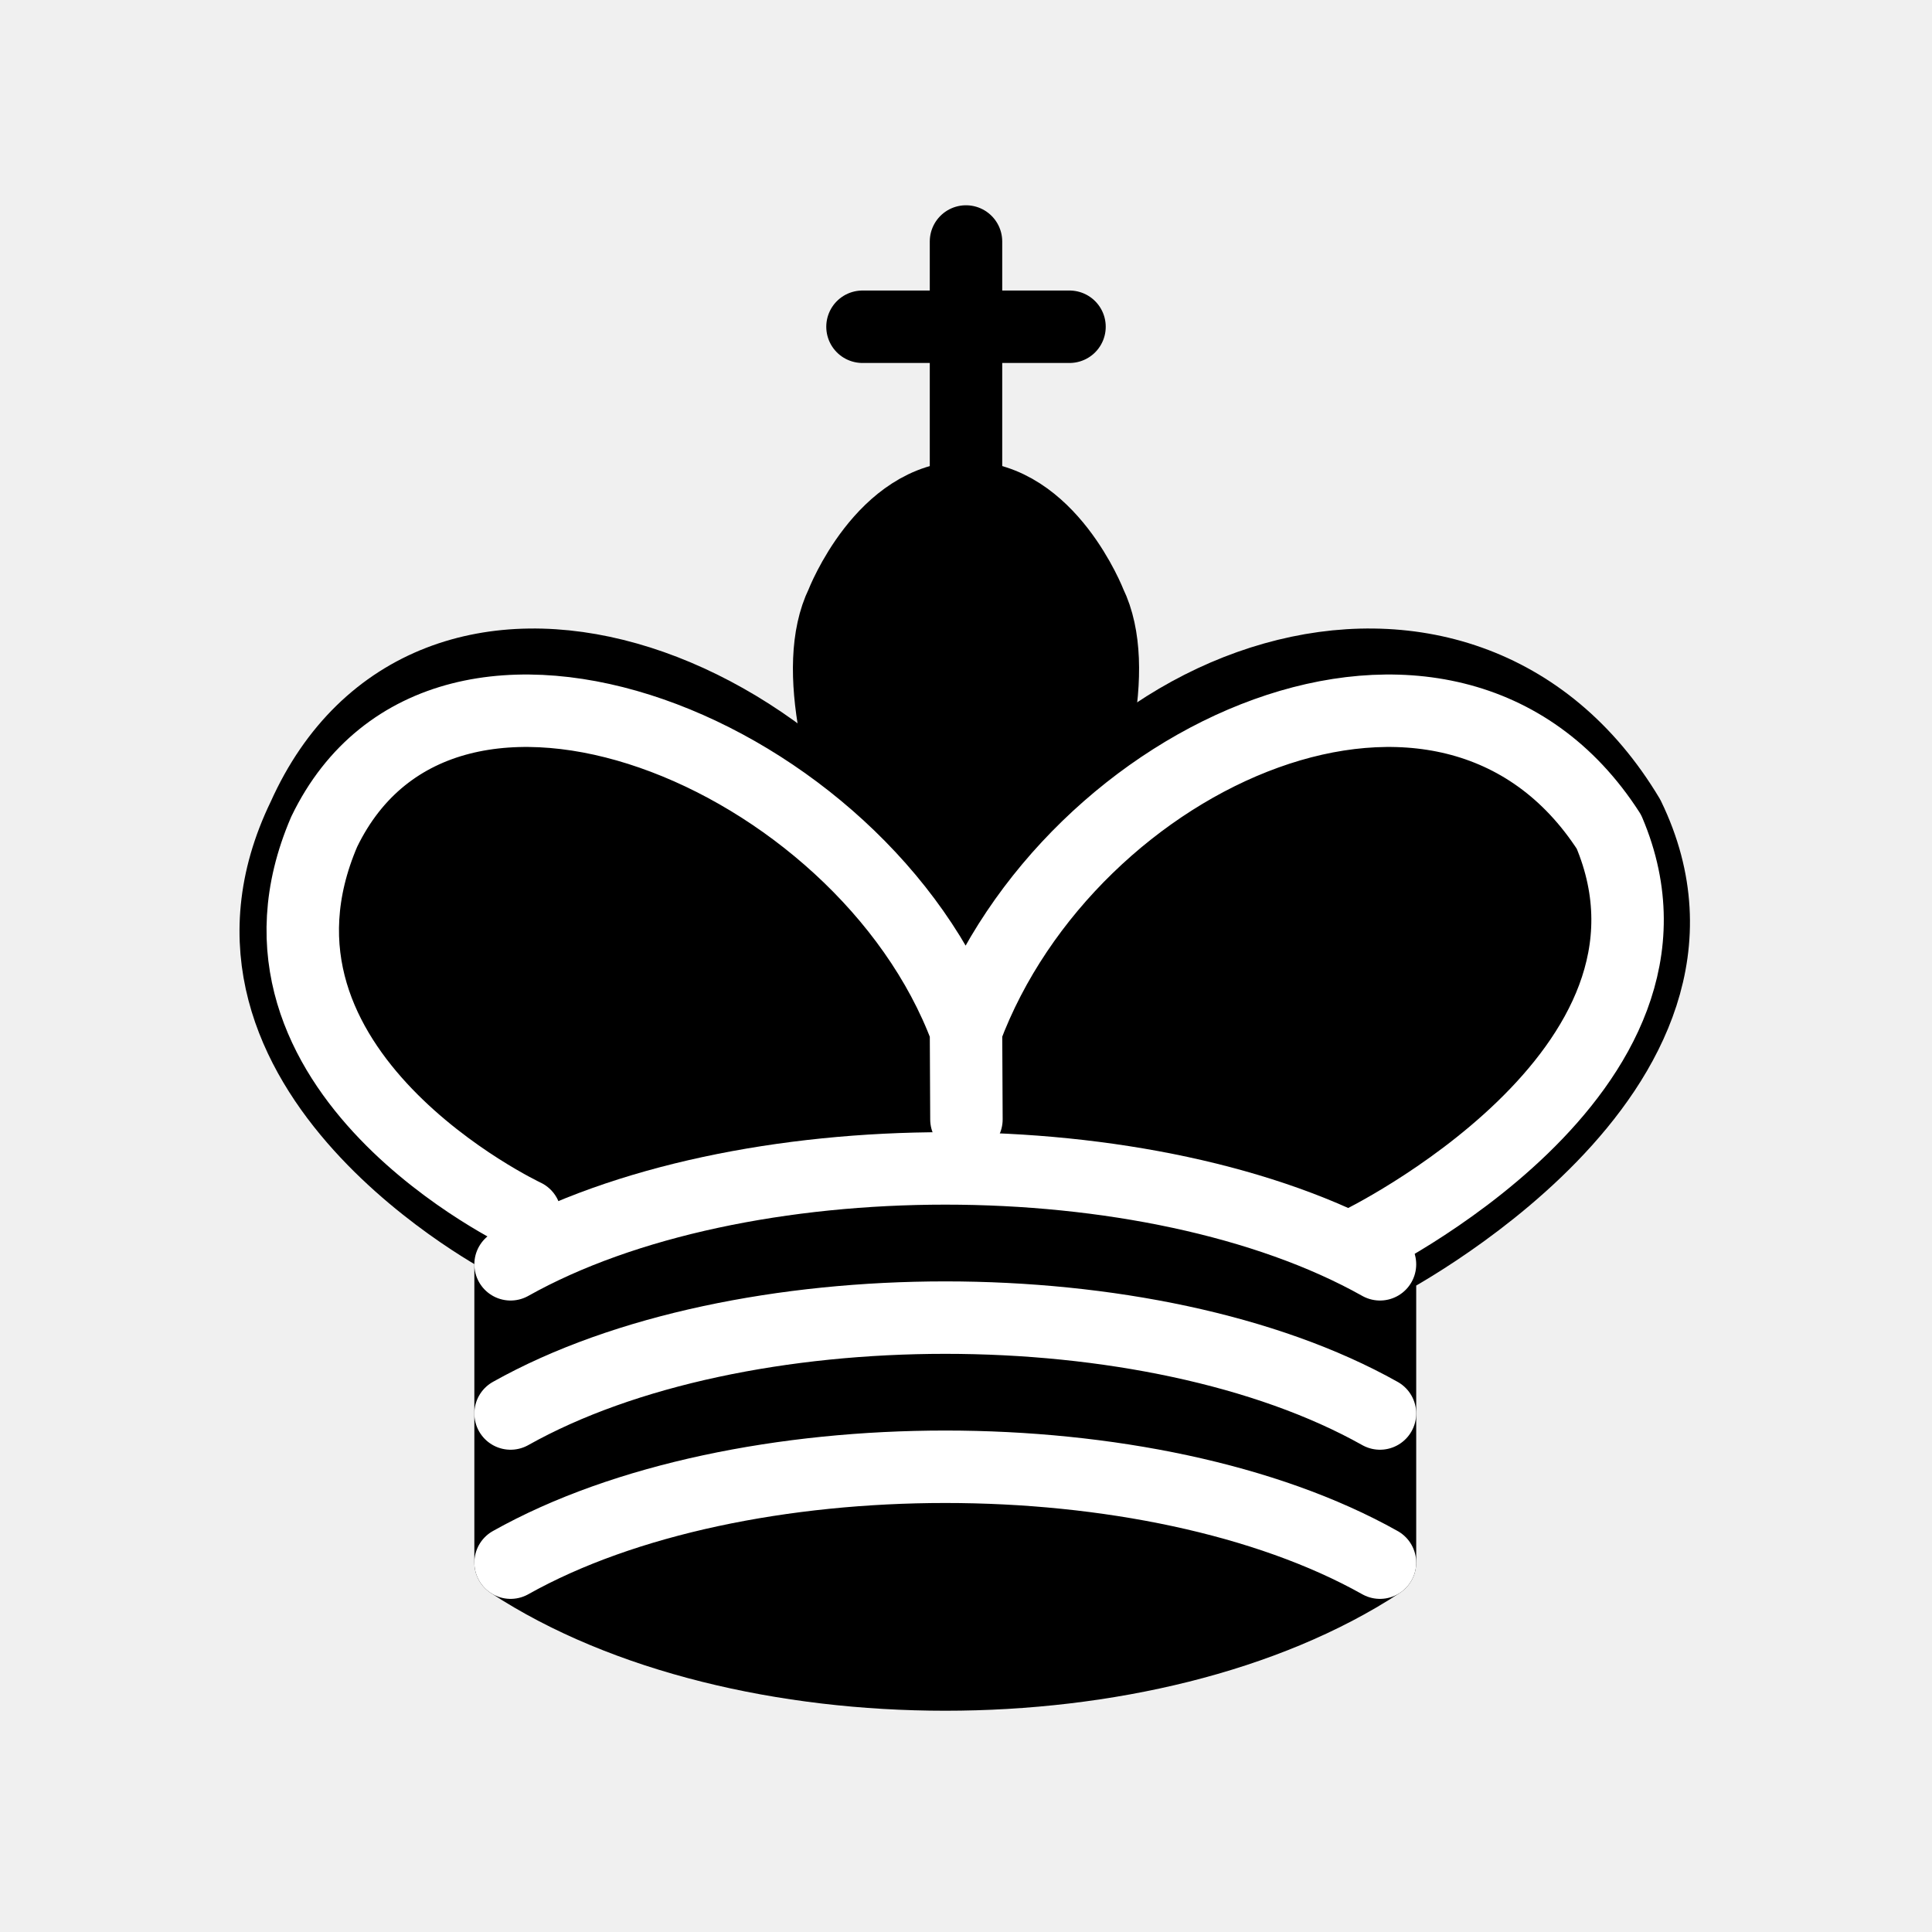
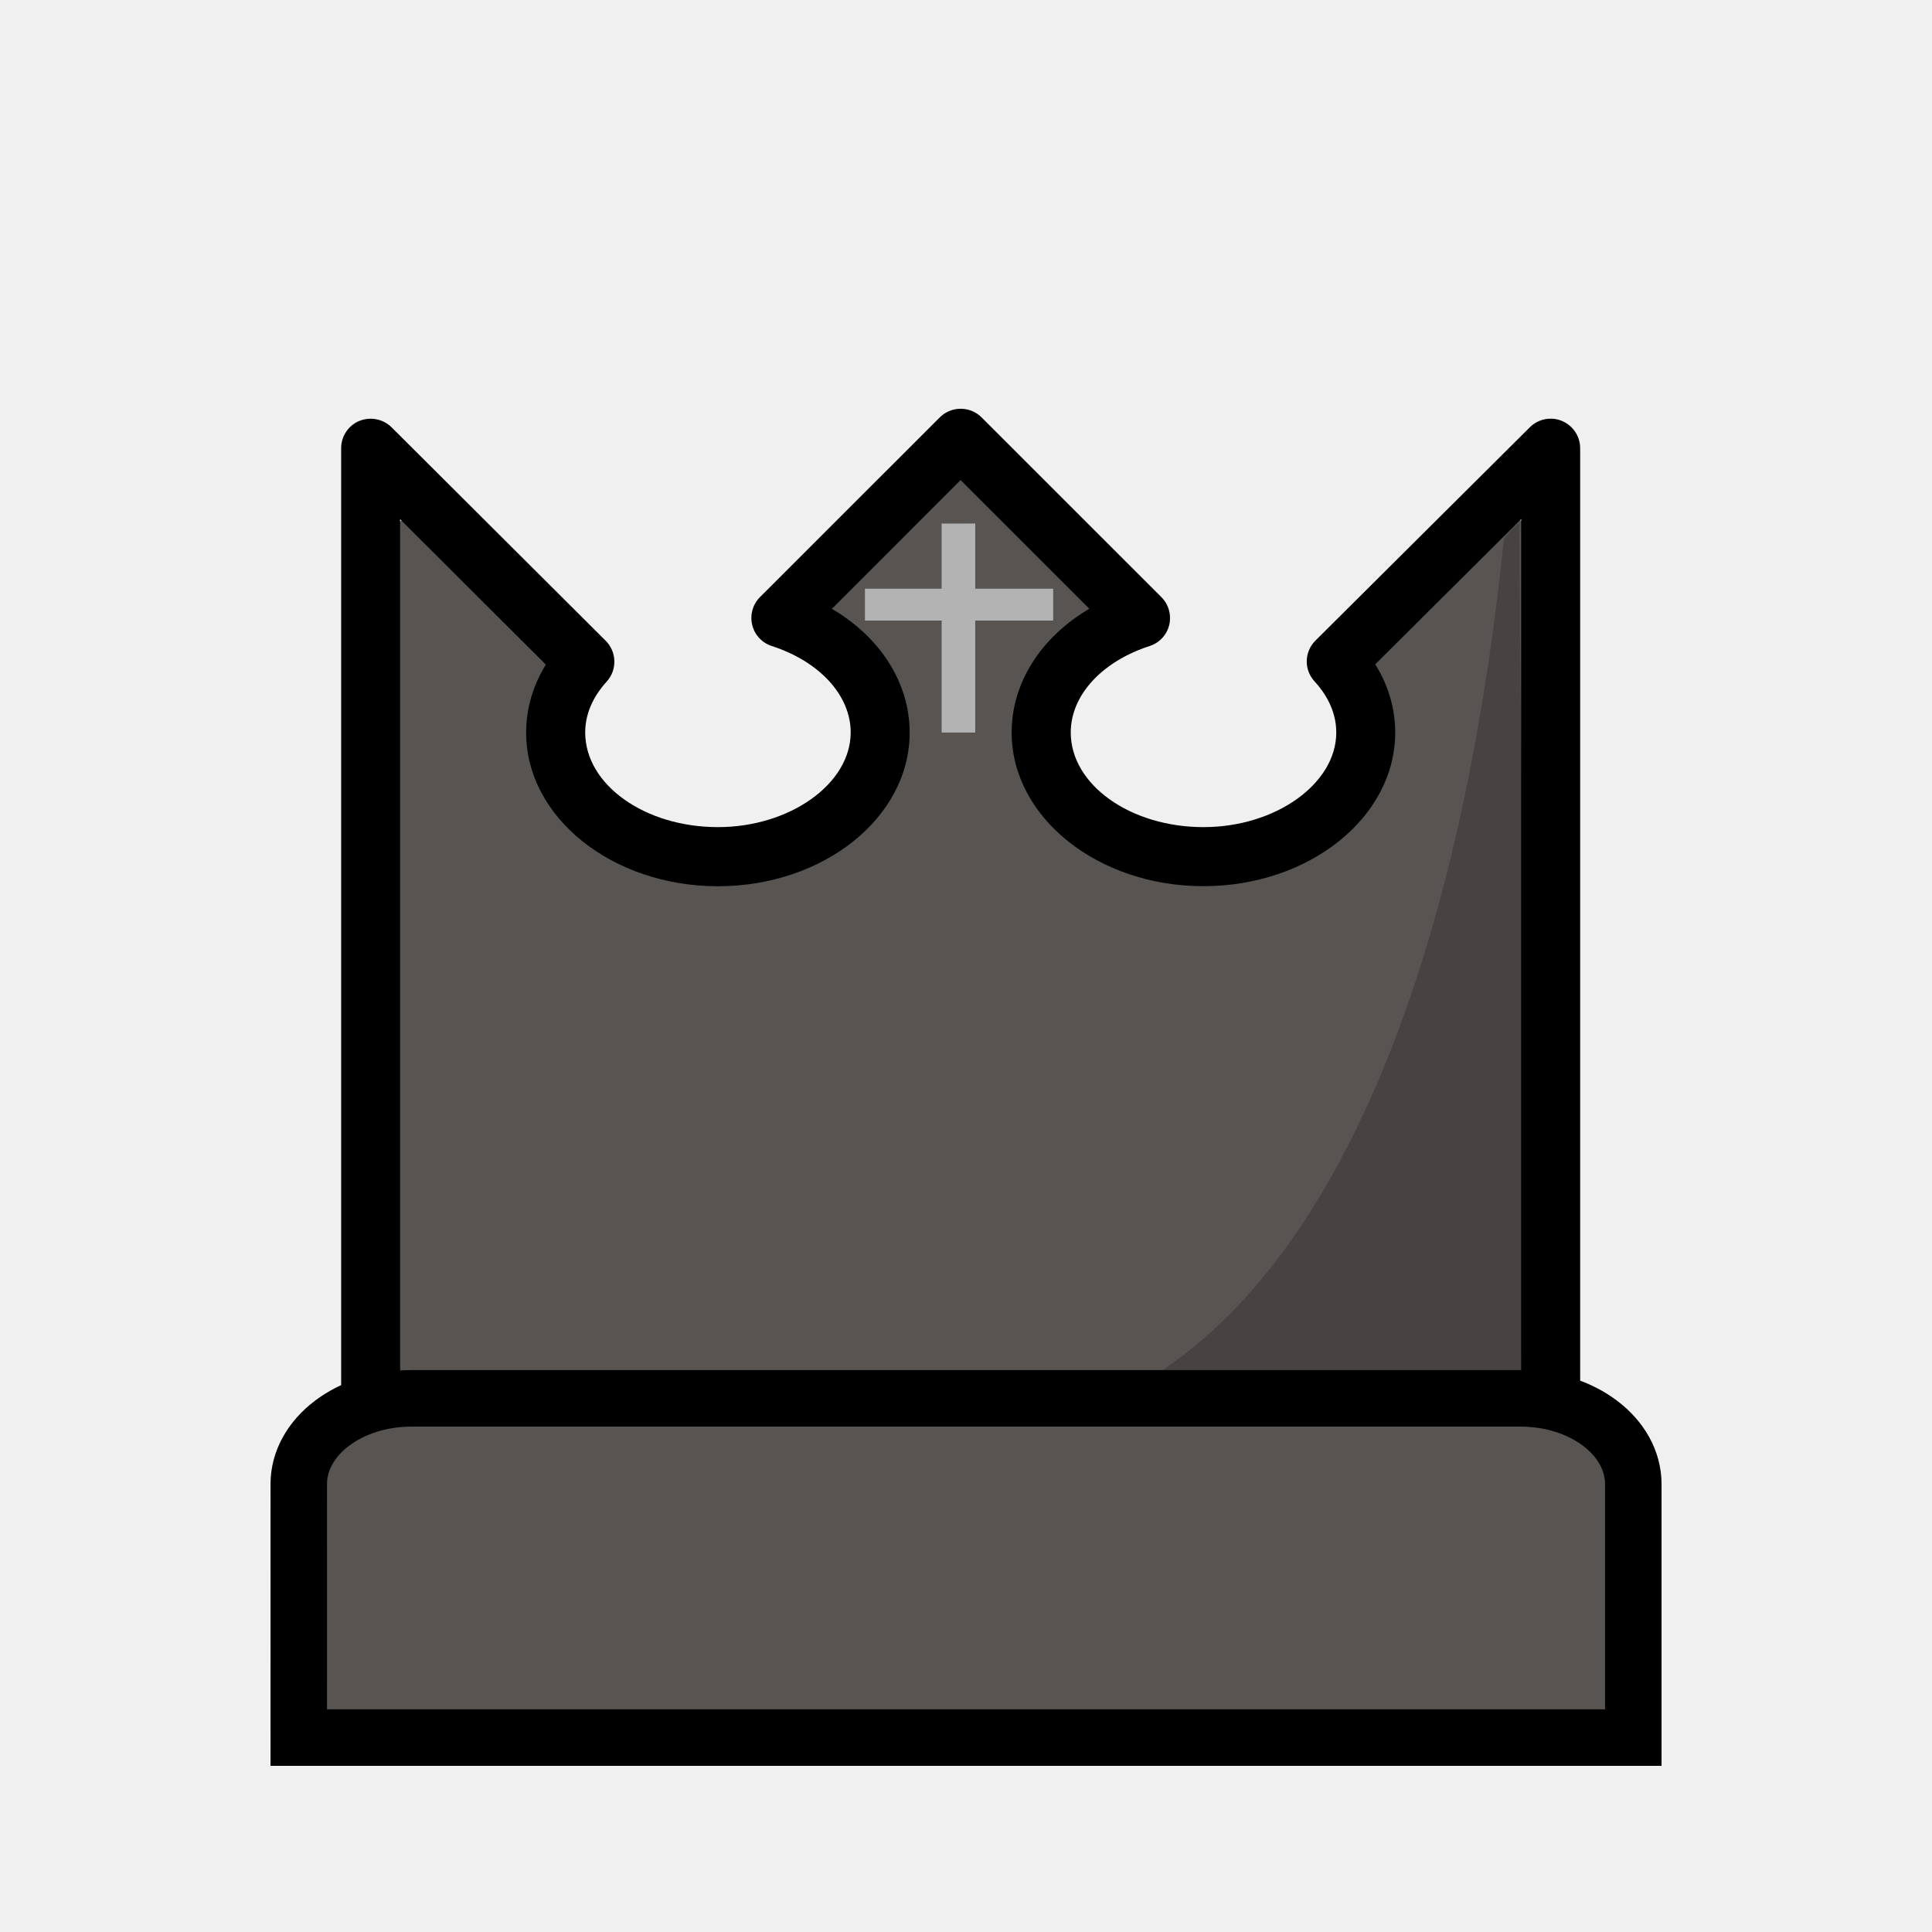
- <svg xmlns="http://www.w3.org/2000/svg" viewBox="0 0 40 40">
-   <g id="bk" stroke-linecap="round" stroke-linejoin="round" transform="translate(5, 5)" stroke-width="1.5">
-     <line x1="15" y1="4.968" x2="15" y2="0" id="Shape" stroke="#000000" />
-     <path d="M15,16.765 C15,16.765 18.857,10.147 17.571,7.5 C17.571,7.5 16.714,5.294 15,5.294 C13.286,5.294 12.429,7.5 12.429,7.5 C11.143,10.147 15,16.765 15,16.765" id="Shape" stroke="#000000" fill="#000000" />
-     <path d="M5.571,27.353 C10.286,30.441 18.857,30.441 23.571,27.353 L23.571,21.176 C23.571,21.176 31.286,17.206 28.714,11.912 C25.286,6.176 17.143,8.824 15,15.441 L15,18.529 L15,15.441 C12,8.824 3.857,6.176 1.286,11.912 C-1.286,17.206 5.571,20.735 5.571,20.735 L5.571,27.353 Z" id="Shape" stroke="#000000" fill="#000000" />
-     <line x1="12.857" y1="1.765" x2="17.143" y2="1.765" id="Shape" stroke="#000000" />
-     <path d="M23.143,20.735 C23.143,20.735 30.429,17.206 28.311,12.221 C24.986,7.059 17.143,10.588 15,16.324 L15.009,18.176 L15,16.324 C12.857,10.588 4.205,7.059 1.712,12.221 C-0.429,17.206 5.871,20.162 5.871,20.162" id="Shape" stroke="#FFFFFF" />
-     <path d="M5.571,21.176 C10.286,18.529 18.857,18.529 23.571,21.176 M5.571,24.265 C10.286,21.618 18.857,21.618 23.571,24.265 M5.571,27.353 C10.286,24.706 18.857,24.706 23.571,27.353" id="Shape" stroke="#FFFFFF" />
+ <svg xmlns="http://www.w3.org/2000/svg" clip-rule="evenodd" fill-rule="evenodd" image-rendering="optimizeQuality" shape-rendering="geometricPrecision" text-rendering="geometricPrecision" viewBox="0 0 50 50">
+   <g transform="translate(-242.3922 -394.375)">
+     <path d="m1427.252 805.131c-3.635 3.261-7.006 6.836-10.467 10.29-.465.645-1.384 1.081-1.515 1.904.908.946 2.201 1.535 3.071 2.574 2.916 2.629 4.409 6.691 3.853 10.58-.76 4.678-4.492 8.355-8.646 10.275-2.751 1.34-5.824 1.809-8.863 1.671-2.636.154-5.263-.328-7.68-1.39-6.77-2.322-11.743-10.301-8.376-17.164.401-.752 1.128-1.767.048-2.325-4.239-4.177-8.357-8.489-12.707-12.546-1.197-.147-.58 1.498-.752 2.191-.154 25.631-.07 51.263-.092 76.894.454.974 1.91.263 2.778.48h101.47c.974-.454.263-1.91.48-2.778-.038-25.453.096-50.907-.129-76.359-.325-1.039-1.248-.033-1.638.405-4.16 4.043-8.231 8.177-12.341 12.271-.353.817.707 1.462.808 2.286 1.472 3.772.936 8.278-1.66 11.436-3.553 4.669-9.547 6.863-15.233 6.695-5.769-.077-11.846-2.487-15.131-7.47-2.197-3.291-2.512-7.815-.734-11.333 1.208-2.576 3.311-4.627 5.699-6.126.597-.948-1.023-1.51-1.441-2.23-3.438-3.39-6.828-6.831-10.322-10.164-.161-.012-.321-.163-.483-.071z" fill="#575452" transform="matrix(.2787941 0 0 .2787941 -130.7162 182.2921)" />
+     <path d="m-246.308 296.653c-.846 8.253-3.204 14.214-6.878 16.621 4.954.12 6.461-.073 7.222 0.0.183-6.277-.022-10.535-.035-16.93-.091.04-.293.28-.308.309z" fill="#464342" fill-rule="evenodd" transform="matrix(1.298527 0 0 1.298527 601.1516 23.10151)" />
+     <path d="m-168.924 208.018v.689 2.812h-4.119v1.709h4.119v6.018h1.805v-6.018h4.186v-1.709h-4.186v-3.502z" style="clip-rule:nonzero;fill:#b3b3b3;fill-rule:nonzero;image-rendering:auto;shape-rendering:auto;text-rendering:auto" transform="matrix(.4818453 0 0 .4818453 348.1567 307.6916)" />
+     <path d="m1430.496 792.338c-.792 0-1.585.299-2.188.898l-18.871 18.863c-.762.762-1.073 1.871-.818 2.924.247 1.041 1.027 1.878 2.055 2.211 5.027 1.635 8.279 5.181 8.279 9.068 0 5.388-6.378 9.936-13.93 9.936-7.684 0-13.93-4.453-13.93-9.936 0-2.375 1.224-4.206 2.258-5.34 1.116-1.224 1.062-3.11-.107-4.279l-22.479-22.412c-.886-.865-2.211-1.125-3.375-.656-1.152.472-1.904 1.611-1.904 2.854v97.004 5.67h130.014v-.832-101.842c0-1.242-.753-2.364-1.908-2.854-1.144-.478-2.469-.224-3.363.656l-22.504 22.389c-1.18 1.17-1.222 3.065-.104 4.277 1.047 1.134 2.287 2.986 2.287 5.367 0 5.388-6.378 9.934-13.93 9.934-7.684 0-13.934-4.452-13.934-9.934 0-3.887 3.248-7.435 8.273-9.07 1.028-.321 1.808-1.169 2.062-2.209.247-1.053-.062-2.16-.824-2.922l-18.873-18.867c-.603-.599-1.395-.898-2.188-.898zm-.01 7.482 13.508 13.504c-5.067 2.99-8.15 7.751-8.15 12.99 0 8.891 9.028 16.121 20.123 16.121 11.094-0 20.123-7.218 20.123-16.121 0-2.515-.715-4.956-2.094-7.16l15.312-15.236v89.555h-117.637v-89.543l15.293 15.254c-1.357 2.198-2.067 4.633-2.067 7.137 0 8.891 9.026 16.121 20.121 16.121 11.095 0 20.123-7.218 20.123-16.121 0-5.24-3.091-10.018-8.164-12.99z" stroke-width=".993" transform="matrix(.2466289 0 0 .2466289 -85.54685 209.5404)" />
+     <path d="m253.048 430.564c-1.62 0-2.924.991-2.924 2.222.002 2.209-0 4.538 0 6.558h34.538c-0-2.151-.001-4.508 0-6.558 0-1.231-1.304-2.222-2.924-2.222z" fill="#575452" stroke="#000" stroke-linecap="square" stroke-width="1.462" />
  </g>
</svg>
